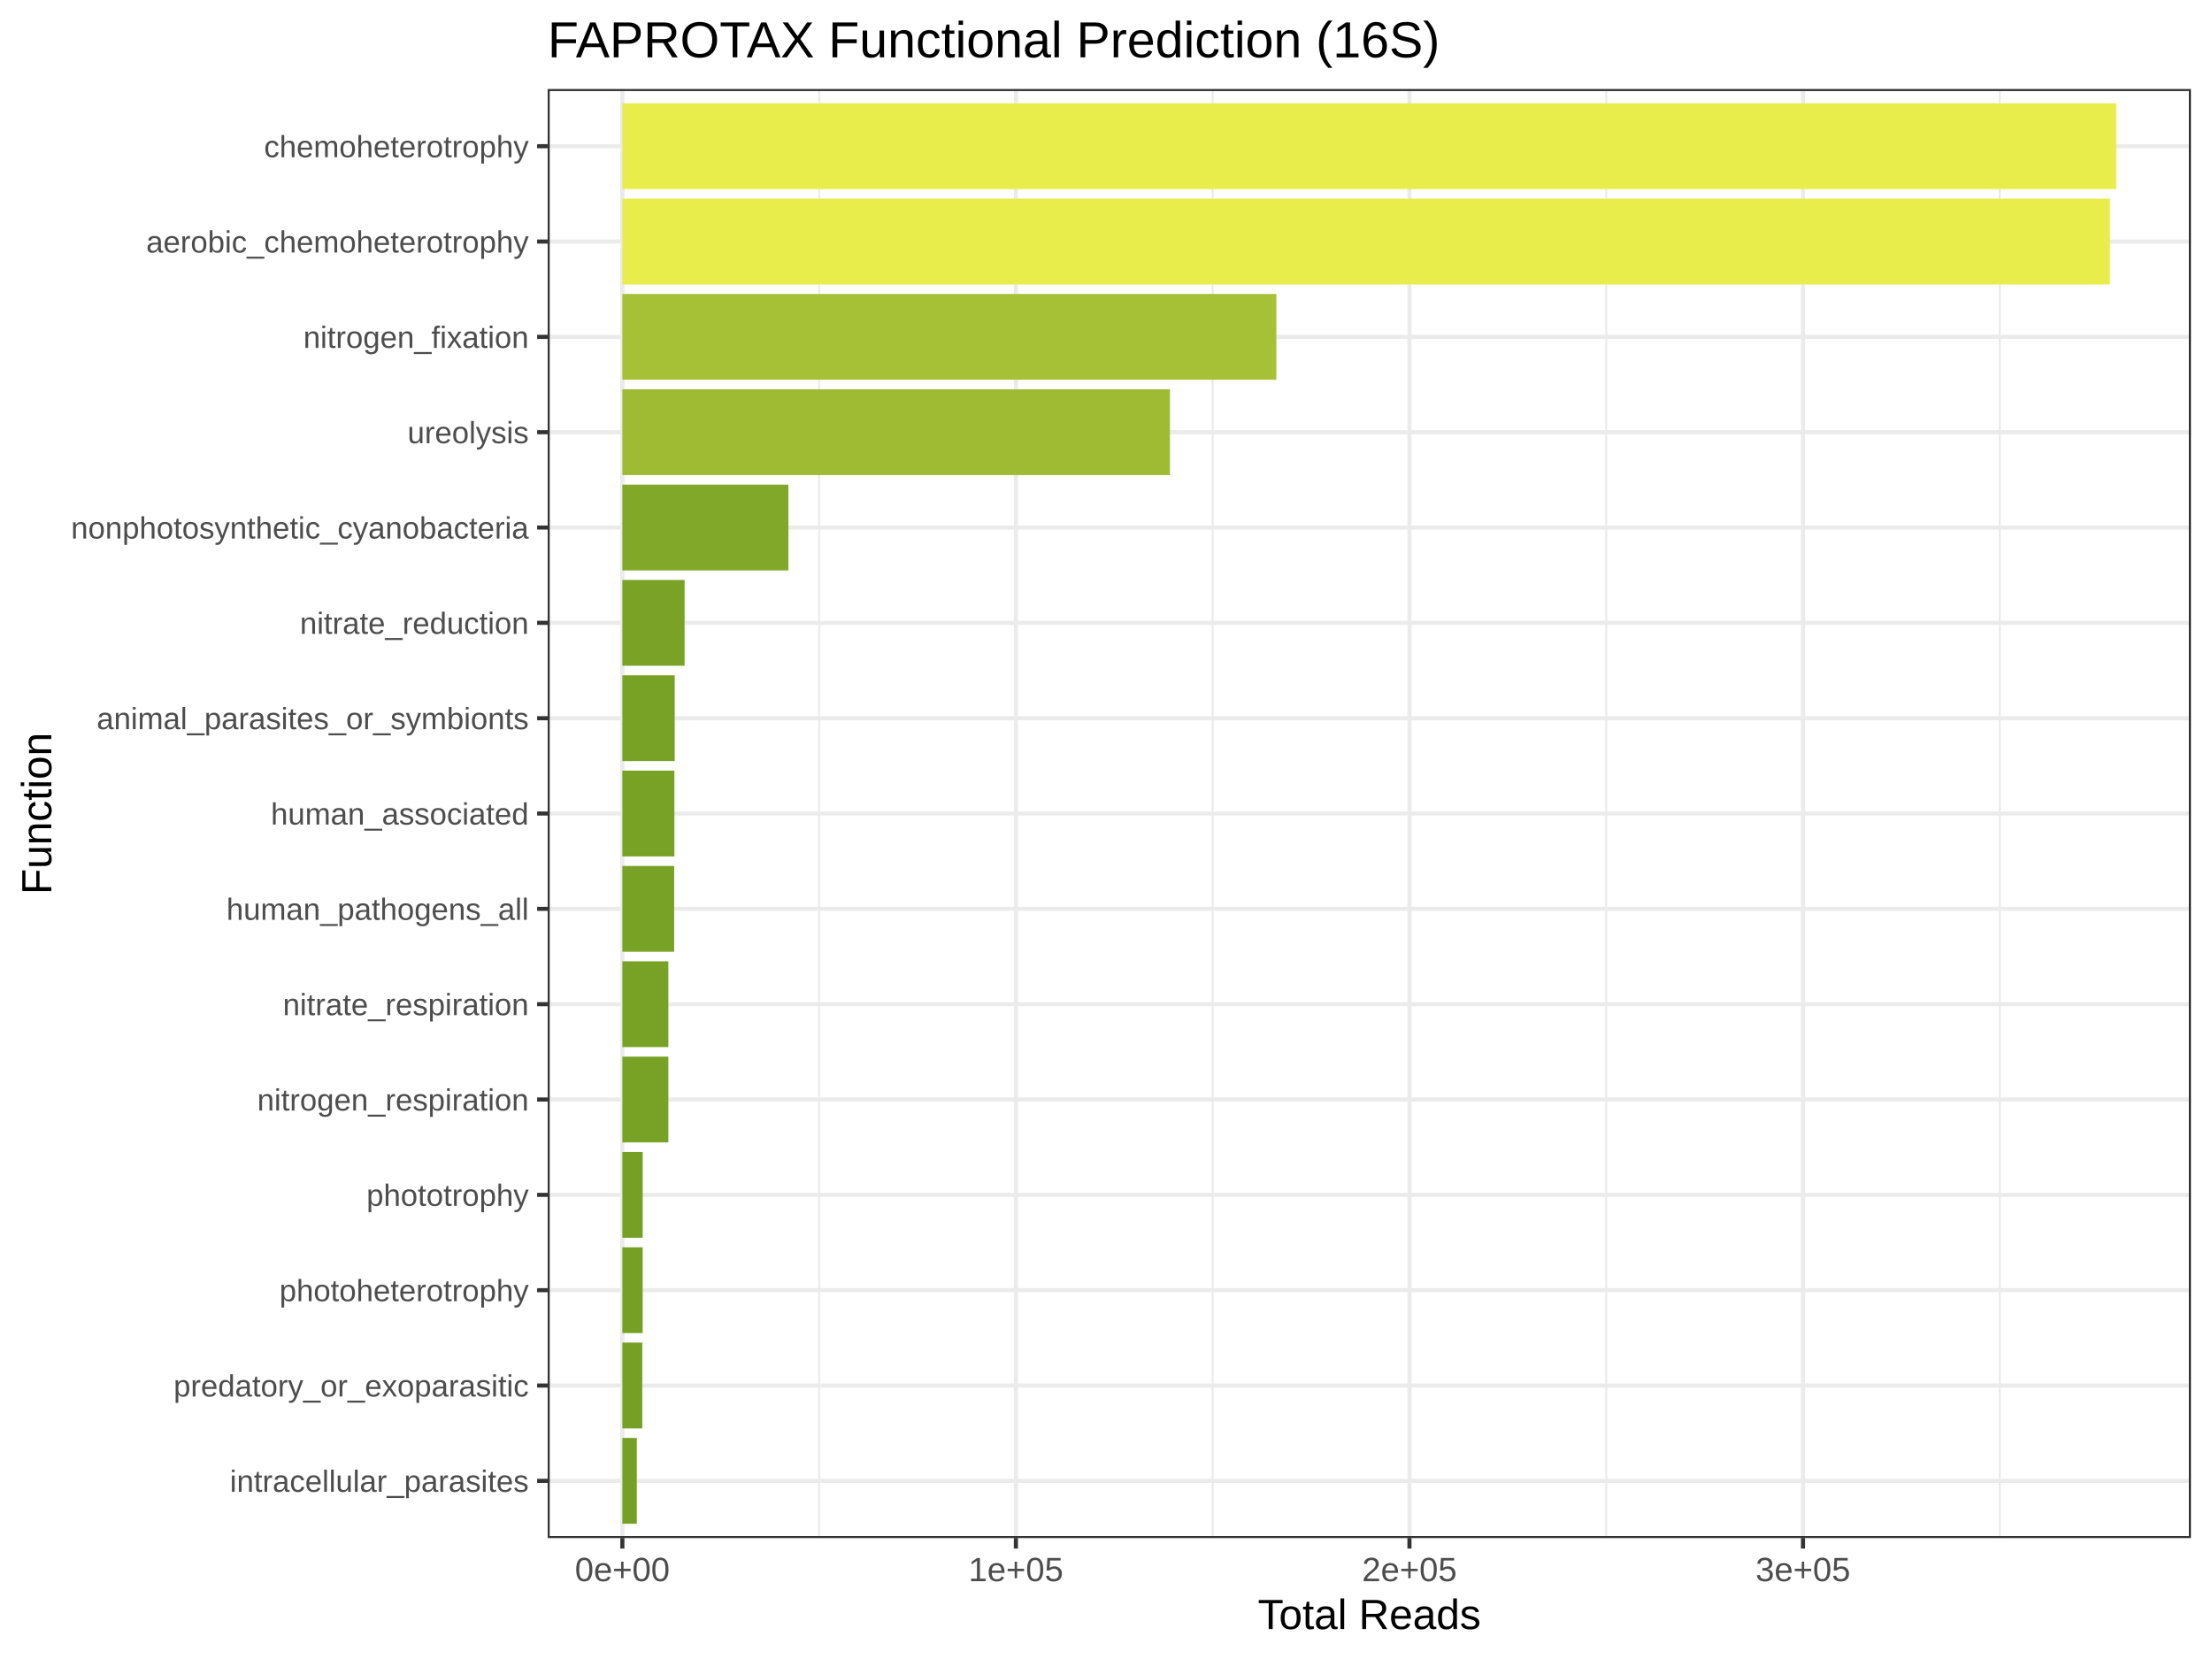
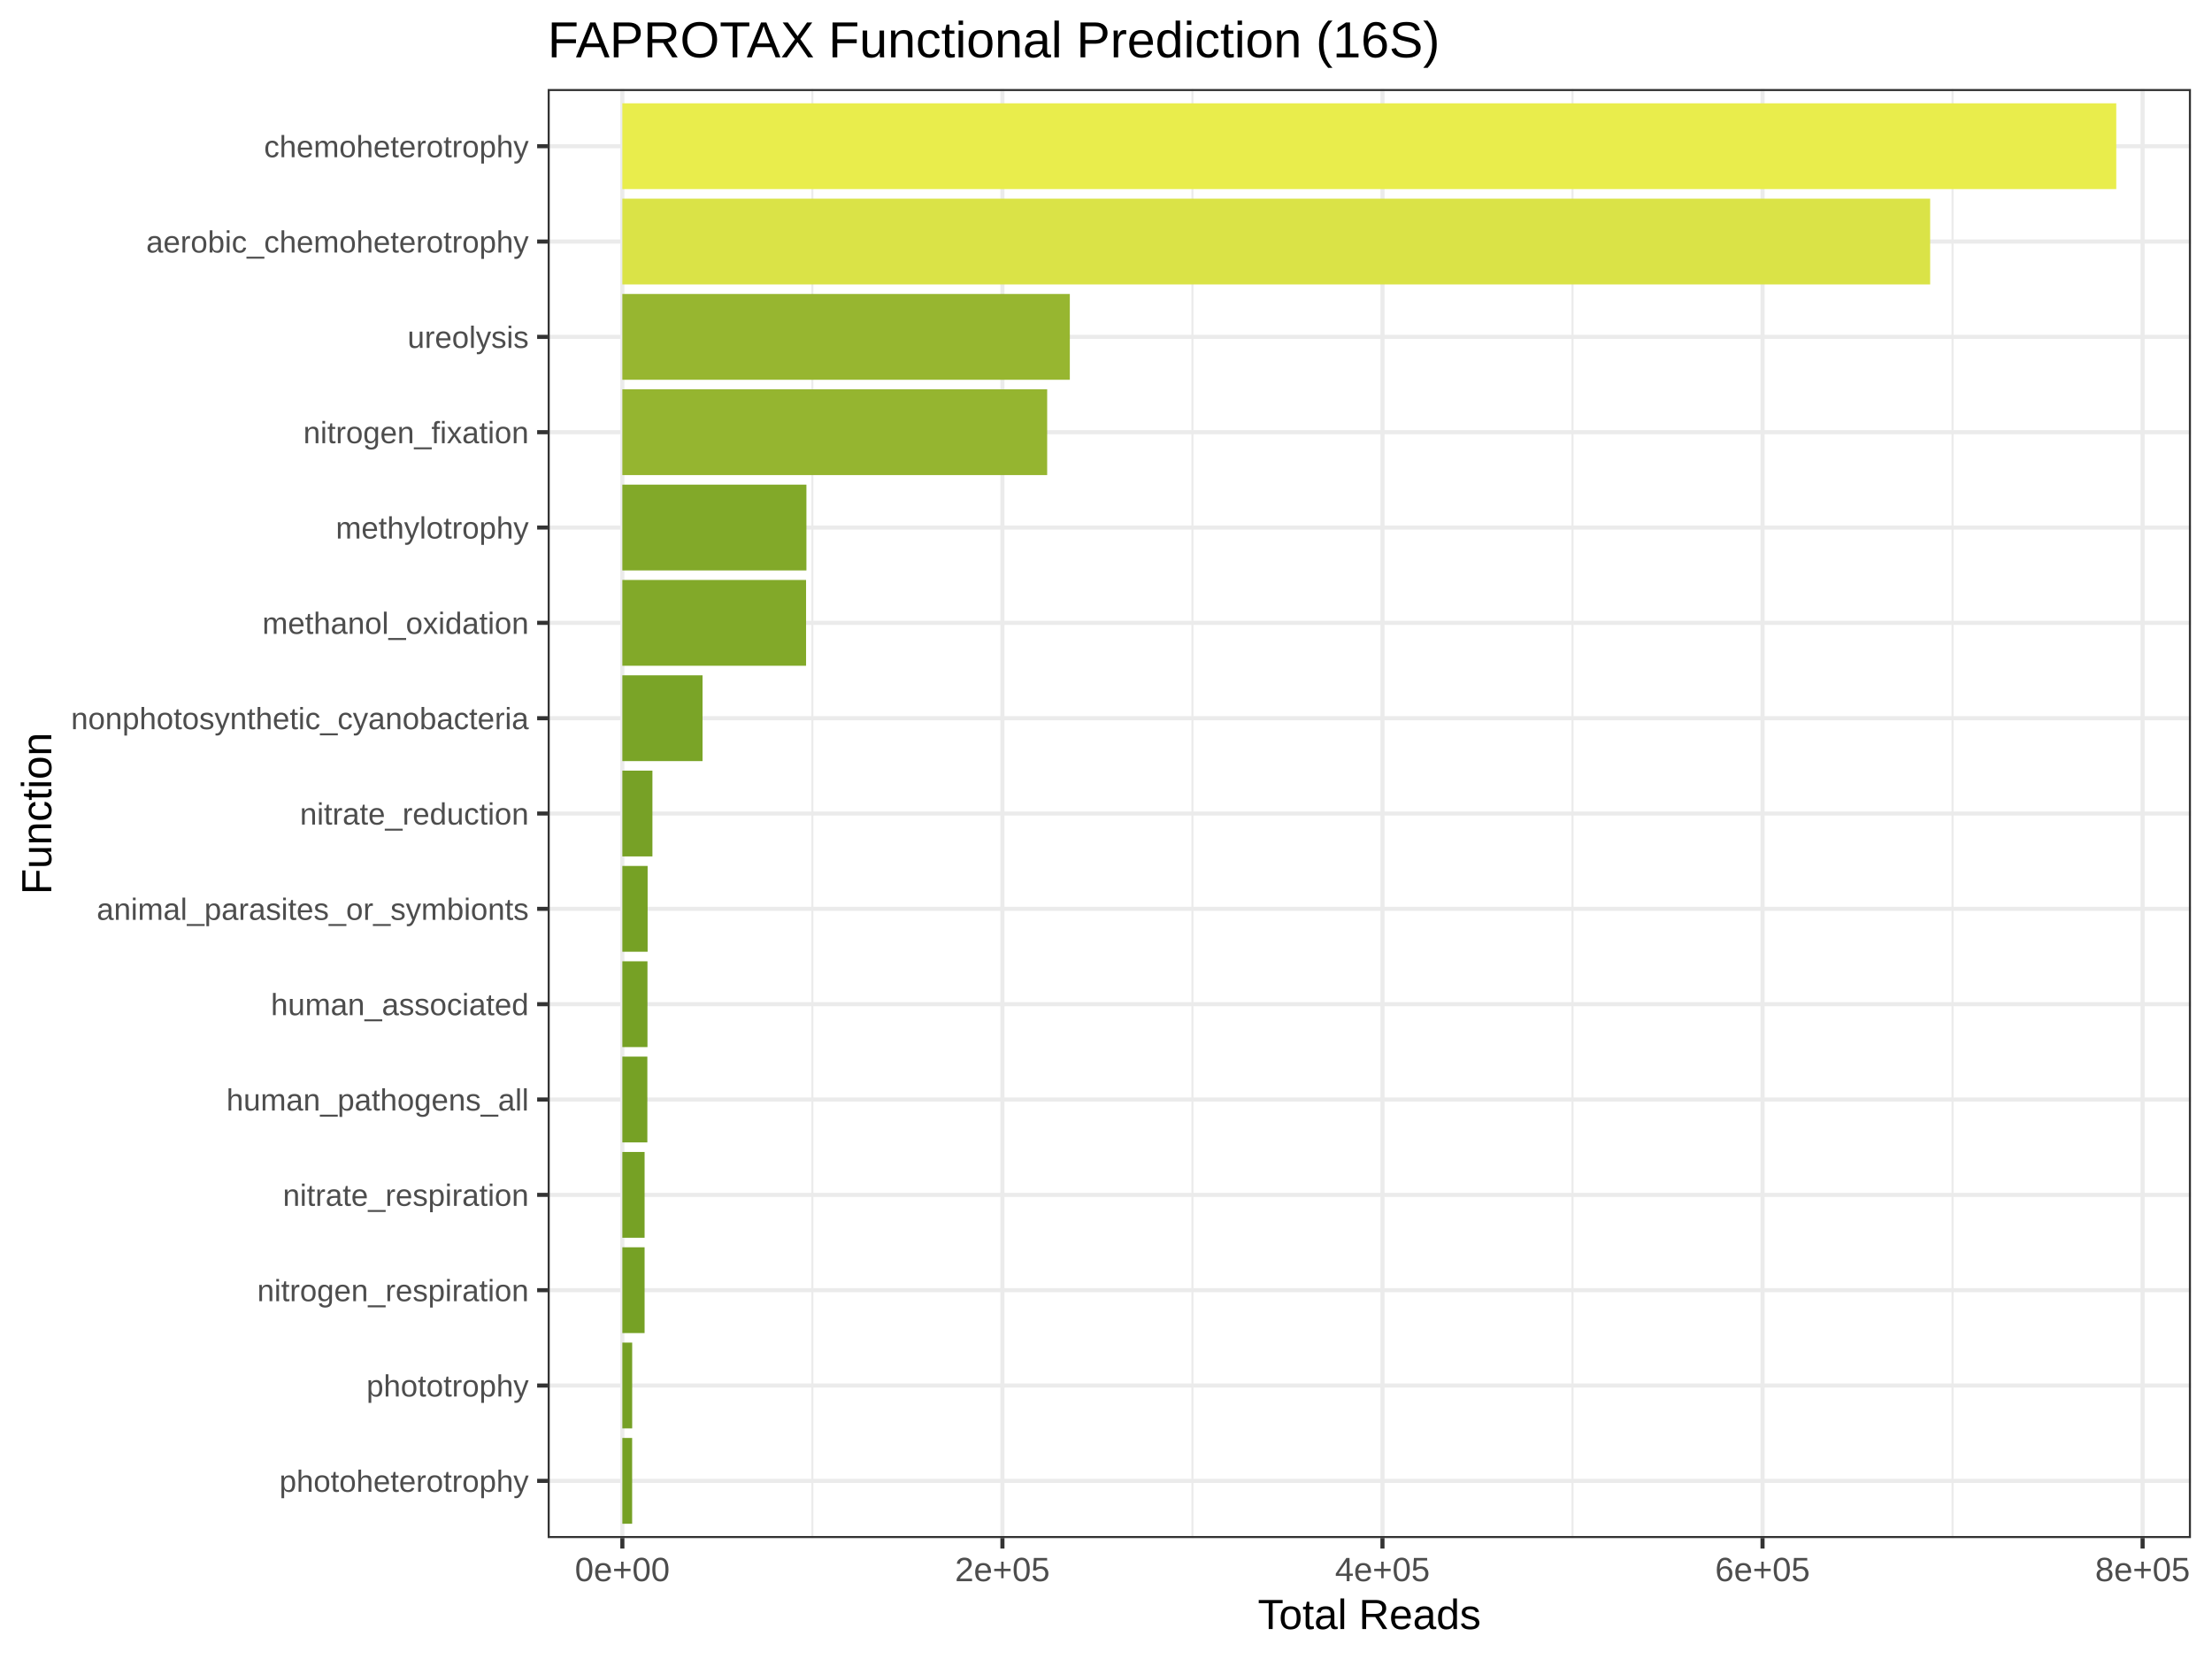
<svg xmlns="http://www.w3.org/2000/svg" width="576.00pt" height="432.00pt" viewBox="0 0 576.00 432.00">
  <g class="svglite">
    <defs>
      <style type="text/css">
    .svglite line, .svglite polyline, .svglite polygon, .svglite path, .svglite rect, .svglite circle {
      fill: none;
      stroke: #000000;
      stroke-linecap: round;
      stroke-linejoin: round;
      stroke-miterlimit: 10.00;
    }
    .svglite text {
      white-space: pre;
    }
    .svglite g.glyphgroup path {
      fill: inherit;
      stroke: none;
    }
  </style>
    </defs>
    <rect width="100%" height="100%" style="stroke: none; fill: #FFFFFF;" />
    <defs>
      <clipPath id="cpMC4wMHw1NzYuMDB8MC4wMHw0MzIuMDA=">
        <rect x="0.00" y="0.00" width="576.00" height="432.00" />
      </clipPath>
    </defs>
    <g clip-path="url(#cpMC4wMHw1NzYuMDB8MC4wMHw0MzIuMDA=)">
      <rect x="0.00" y="0" width="576.00" height="432.00" style="stroke-width: 1.07; stroke: #FFFFFF; fill: #FFFFFF;" />
    </g>
    <defs>
      <clipPath id="cpMTQyLjYxfDU3MC41MnwyMy4xOHw0MDAuNTA=">
        <rect x="142.61" y="23.18" width="427.91" height="377.33" />
      </clipPath>
    </defs>
    <g clip-path="url(#cpMTQyLjYxfDU3MC41MnwyMy4xOHw0MDAuNTA=)">
      <rect x="142.61" y="23.18" width="427.91" height="377.33" style="stroke-width: 1.07; stroke: none; fill: #FFFFFF;" />
-       <polyline points="213.30,400.50 213.30,23.18 " style="stroke-width: 0.53; stroke: #EBEBEB; stroke-linecap: butt;" />
-       <polyline points="315.78,400.50 315.78,23.18 " style="stroke-width: 0.53; stroke: #EBEBEB; stroke-linecap: butt;" />
-       <polyline points="418.26,400.50 418.26,23.18 " style="stroke-width: 0.53; stroke: #EBEBEB; stroke-linecap: butt;" />
-       <polyline points="520.74,400.50 520.74,23.18 " style="stroke-width: 0.53; stroke: #EBEBEB; stroke-linecap: butt;" />
+       <polyline points="211.54,400.50 211.54,23.18 " style="stroke-width: 0.53; stroke: #EBEBEB; stroke-linecap: butt;" />
+       <polyline points="310.51,400.50 310.51,23.18 " style="stroke-width: 0.53; stroke: #EBEBEB; stroke-linecap: butt;" />
+       <polyline points="409.48,400.50 409.48,23.18 " style="stroke-width: 0.53; stroke: #EBEBEB; stroke-linecap: butt;" />
+       <polyline points="508.44,400.50 508.44,23.18 " style="stroke-width: 0.53; stroke: #EBEBEB; stroke-linecap: butt;" />
      <polyline points="142.61,385.61 570.52,385.61 " style="stroke-width: 1.07; stroke: #EBEBEB; stroke-linecap: butt;" />
      <polyline points="142.61,360.79 570.52,360.79 " style="stroke-width: 1.07; stroke: #EBEBEB; stroke-linecap: butt;" />
      <polyline points="142.61,335.96 570.52,335.96 " style="stroke-width: 1.07; stroke: #EBEBEB; stroke-linecap: butt;" />
      <polyline points="142.61,311.14 570.52,311.14 " style="stroke-width: 1.07; stroke: #EBEBEB; stroke-linecap: butt;" />
      <polyline points="142.61,286.31 570.52,286.31 " style="stroke-width: 1.07; stroke: #EBEBEB; stroke-linecap: butt;" />
      <polyline points="142.61,261.49 570.52,261.49 " style="stroke-width: 1.07; stroke: #EBEBEB; stroke-linecap: butt;" />
      <polyline points="142.61,236.66 570.52,236.66 " style="stroke-width: 1.07; stroke: #EBEBEB; stroke-linecap: butt;" />
      <polyline points="142.61,211.84 570.52,211.84 " style="stroke-width: 1.07; stroke: #EBEBEB; stroke-linecap: butt;" />
      <polyline points="142.61,187.02 570.52,187.02 " style="stroke-width: 1.07; stroke: #EBEBEB; stroke-linecap: butt;" />
      <polyline points="142.61,162.19 570.52,162.19 " style="stroke-width: 1.07; stroke: #EBEBEB; stroke-linecap: butt;" />
      <polyline points="142.61,137.37 570.52,137.37 " style="stroke-width: 1.07; stroke: #EBEBEB; stroke-linecap: butt;" />
      <polyline points="142.61,112.54 570.52,112.54 " style="stroke-width: 1.07; stroke: #EBEBEB; stroke-linecap: butt;" />
      <polyline points="142.61,87.72 570.52,87.72 " style="stroke-width: 1.07; stroke: #EBEBEB; stroke-linecap: butt;" />
      <polyline points="142.61,62.90 570.52,62.90 " style="stroke-width: 1.07; stroke: #EBEBEB; stroke-linecap: butt;" />
      <polyline points="142.61,38.07 570.52,38.07 " style="stroke-width: 1.07; stroke: #EBEBEB; stroke-linecap: butt;" />
      <polyline points="162.06,400.50 162.06,23.18 " style="stroke-width: 1.07; stroke: #EBEBEB; stroke-linecap: butt;" />
-       <polyline points="264.54,400.50 264.54,23.18 " style="stroke-width: 1.07; stroke: #EBEBEB; stroke-linecap: butt;" />
-       <polyline points="367.02,400.50 367.02,23.18 " style="stroke-width: 1.07; stroke: #EBEBEB; stroke-linecap: butt;" />
-       <polyline points="469.50,400.50 469.50,23.18 " style="stroke-width: 1.07; stroke: #EBEBEB; stroke-linecap: butt;" />
+       <polyline points="261.03,400.50 261.03,23.18 " style="stroke-width: 1.07; stroke: #EBEBEB; stroke-linecap: butt;" />
+       <polyline points="359.99,400.50 359.99,23.18 " style="stroke-width: 1.07; stroke: #EBEBEB; stroke-linecap: butt;" />
+       <polyline points="458.96,400.50 458.96,23.18 " style="stroke-width: 1.07; stroke: #EBEBEB; stroke-linecap: butt;" />
+       <polyline points="557.93,400.50 557.93,23.18 " style="stroke-width: 1.07; stroke: #EBEBEB; stroke-linecap: butt;" />
      <rect x="162.06" y="26.90" width="389.01" height="22.34" style="stroke-width: 1.07; stroke: none; stroke-linecap: butt; stroke-linejoin: miter; fill: #E9ED4C;" />
-       <rect x="162.06" y="51.73" width="387.37" height="22.34" style="stroke-width: 1.07; stroke: none; stroke-linecap: butt; stroke-linejoin: miter; fill: #E8ED4C;" />
-       <rect x="162.06" y="76.55" width="170.30" height="22.34" style="stroke-width: 1.07; stroke: none; stroke-linecap: butt; stroke-linejoin: miter; fill: #A6C136;" />
-       <rect x="162.06" y="101.37" width="142.59" height="22.34" style="stroke-width: 1.07; stroke: none; stroke-linecap: butt; stroke-linejoin: miter; fill: #9EBB33;" />
-       <rect x="162.06" y="126.20" width="43.24" height="22.34" style="stroke-width: 1.07; stroke: none; stroke-linecap: butt; stroke-linejoin: miter; fill: #81A829;" />
-       <rect x="162.06" y="151.02" width="16.21" height="22.34" style="stroke-width: 1.07; stroke: none; stroke-linecap: butt; stroke-linejoin: miter; fill: #79A226;" />
-       <rect x="162.06" y="175.85" width="13.63" height="22.34" style="stroke-width: 1.07; stroke: none; stroke-linecap: butt; stroke-linejoin: miter; fill: #78A226;" />
-       <rect x="162.06" y="200.67" width="13.55" height="22.34" style="stroke-width: 1.07; stroke: none; stroke-linecap: butt; stroke-linejoin: miter; fill: #78A226;" />
-       <rect x="162.06" y="225.49" width="13.49" height="22.34" style="stroke-width: 1.07; stroke: none; stroke-linecap: butt; stroke-linejoin: miter; fill: #78A226;" />
-       <rect x="162.06" y="250.32" width="11.98" height="22.34" style="stroke-width: 1.07; stroke: none; stroke-linecap: butt; stroke-linejoin: miter; fill: #77A226;" />
-       <rect x="162.06" y="275.14" width="11.98" height="22.34" style="stroke-width: 1.07; stroke: none; stroke-linecap: butt; stroke-linejoin: miter; fill: #77A226;" />
-       <rect x="162.06" y="299.97" width="5.30" height="22.34" style="stroke-width: 1.07; stroke: none; stroke-linecap: butt; stroke-linejoin: miter; fill: #75A025;" />
-       <rect x="162.06" y="324.79" width="5.29" height="22.34" style="stroke-width: 1.07; stroke: none; stroke-linecap: butt; stroke-linejoin: miter; fill: #75A025;" />
-       <rect x="162.06" y="349.61" width="5.19" height="22.34" style="stroke-width: 1.07; stroke: none; stroke-linecap: butt; stroke-linejoin: miter; fill: #75A025;" />
-       <rect x="162.06" y="374.44" width="3.76" height="22.34" style="stroke-width: 1.07; stroke: none; stroke-linecap: butt; stroke-linejoin: miter; fill: #75A025;" />
+       <rect x="162.06" y="51.73" width="340.55" height="22.34" style="stroke-width: 1.07; stroke: none; stroke-linecap: butt; stroke-linejoin: miter; fill: #DAE347;" />
+       <rect x="162.06" y="76.55" width="116.52" height="22.34" style="stroke-width: 1.07; stroke: none; stroke-linecap: butt; stroke-linejoin: miter; fill: #97B630;" />
+       <rect x="162.06" y="101.37" width="110.62" height="22.34" style="stroke-width: 1.07; stroke: none; stroke-linecap: butt; stroke-linejoin: miter; fill: #95B530;" />
+       <rect x="162.06" y="126.20" width="47.93" height="22.34" style="stroke-width: 1.07; stroke: none; stroke-linecap: butt; stroke-linejoin: miter; fill: #82A929;" />
+       <rect x="162.06" y="151.02" width="47.84" height="22.34" style="stroke-width: 1.07; stroke: none; stroke-linecap: butt; stroke-linejoin: miter; fill: #82A929;" />
+       <rect x="162.06" y="175.85" width="20.88" height="22.34" style="stroke-width: 1.07; stroke: none; stroke-linecap: butt; stroke-linejoin: miter; fill: #7AA427;" />
+       <rect x="162.06" y="200.67" width="7.83" height="22.34" style="stroke-width: 1.07; stroke: none; stroke-linecap: butt; stroke-linejoin: miter; fill: #77A126;" />
+       <rect x="162.06" y="225.49" width="6.58" height="22.34" style="stroke-width: 1.07; stroke: none; stroke-linecap: butt; stroke-linejoin: miter; fill: #76A125;" />
+       <rect x="162.06" y="250.32" width="6.54" height="22.34" style="stroke-width: 1.07; stroke: none; stroke-linecap: butt; stroke-linejoin: miter; fill: #76A125;" />
+       <rect x="162.06" y="275.14" width="6.51" height="22.34" style="stroke-width: 1.07; stroke: none; stroke-linecap: butt; stroke-linejoin: miter; fill: #76A125;" />
+       <rect x="162.06" y="299.97" width="5.79" height="22.34" style="stroke-width: 1.07; stroke: none; stroke-linecap: butt; stroke-linejoin: miter; fill: #76A125;" />
+       <rect x="162.06" y="324.79" width="5.79" height="22.34" style="stroke-width: 1.07; stroke: none; stroke-linecap: butt; stroke-linejoin: miter; fill: #76A125;" />
+       <rect x="162.06" y="349.61" width="2.56" height="22.34" style="stroke-width: 1.07; stroke: none; stroke-linecap: butt; stroke-linejoin: miter; fill: #75A025;" />
+       <rect x="162.06" y="374.44" width="2.55" height="22.34" style="stroke-width: 1.07; stroke: none; stroke-linecap: butt; stroke-linejoin: miter; fill: #75A025;" />
      <rect x="142.61" y="23.18" width="427.91" height="377.33" style="stroke-width: 1.07; stroke: #333333;" />
    </g>
    <g clip-path="url(#cpMC4wMHw1NzYuMDB8MC4wMHw0MzIuMDA=)">
-       <text x="137.68" y="388.47" text-anchor="end" style="font-size: 8.00px;fill: #4D4D4D; font-family: &quot;Arial&quot;;" textLength="77.89px" lengthAdjust="spacingAndGlyphs">intracellular_parasites</text>
-       <text x="137.68" y="363.65" text-anchor="end" style="font-size: 8.00px;fill: #4D4D4D; font-family: &quot;Arial&quot;;" textLength="92.58px" lengthAdjust="spacingAndGlyphs">predatory_or_exoparasitic</text>
-       <text x="137.68" y="338.83" text-anchor="end" style="font-size: 8.00px;fill: #4D4D4D; font-family: &quot;Arial&quot;;" textLength="64.98px" lengthAdjust="spacingAndGlyphs">photoheterotrophy</text>
-       <text x="137.68" y="314.00" text-anchor="end" style="font-size: 8.00px;fill: #4D4D4D; font-family: &quot;Arial&quot;;" textLength="42.28px" lengthAdjust="spacingAndGlyphs">phototrophy</text>
-       <text x="137.68" y="289.18" text-anchor="end" style="font-size: 8.00px;fill: #4D4D4D; font-family: &quot;Arial&quot;;" textLength="70.78px" lengthAdjust="spacingAndGlyphs">nitrogen_respiration</text>
-       <text x="137.68" y="264.35" text-anchor="end" style="font-size: 8.00px;fill: #4D4D4D; font-family: &quot;Arial&quot;;" textLength="64.09px" lengthAdjust="spacingAndGlyphs">nitrate_respiration</text>
-       <text x="137.68" y="239.53" text-anchor="end" style="font-size: 8.00px;fill: #4D4D4D; font-family: &quot;Arial&quot;;" textLength="78.80px" lengthAdjust="spacingAndGlyphs">human_pathogens_all</text>
-       <text x="137.68" y="214.71" text-anchor="end" style="font-size: 8.00px;fill: #4D4D4D; font-family: &quot;Arial&quot;;" textLength="67.20px" lengthAdjust="spacingAndGlyphs">human_associated</text>
-       <text x="137.68" y="189.88" text-anchor="end" style="font-size: 8.00px;fill: #4D4D4D; font-family: &quot;Arial&quot;;" textLength="112.59px" lengthAdjust="spacingAndGlyphs">animal_parasites_or_symbionts</text>
-       <text x="137.68" y="165.06" text-anchor="end" style="font-size: 8.00px;fill: #4D4D4D; font-family: &quot;Arial&quot;;" textLength="59.64px" lengthAdjust="spacingAndGlyphs">nitrate_reduction</text>
-       <text x="137.68" y="140.23" text-anchor="end" style="font-size: 8.00px;fill: #4D4D4D; font-family: &quot;Arial&quot;;" textLength="119.27px" lengthAdjust="spacingAndGlyphs">nonphotosynthetic_cyanobacteria</text>
-       <text x="137.68" y="115.41" text-anchor="end" style="font-size: 8.00px;fill: #4D4D4D; font-family: &quot;Arial&quot;;" textLength="31.59px" lengthAdjust="spacingAndGlyphs">ureolysis</text>
-       <text x="137.68" y="90.59" text-anchor="end" style="font-size: 8.00px;fill: #4D4D4D; font-family: &quot;Arial&quot;;" textLength="58.75px" lengthAdjust="spacingAndGlyphs">nitrogen_fixation</text>
+       <text x="137.68" y="388.47" text-anchor="end" style="font-size: 8.00px;fill: #4D4D4D; font-family: &quot;Arial&quot;;" textLength="64.98px" lengthAdjust="spacingAndGlyphs">photoheterotrophy</text>
+       <text x="137.68" y="363.65" text-anchor="end" style="font-size: 8.00px;fill: #4D4D4D; font-family: &quot;Arial&quot;;" textLength="42.28px" lengthAdjust="spacingAndGlyphs">phototrophy</text>
+       <text x="137.68" y="338.83" text-anchor="end" style="font-size: 8.00px;fill: #4D4D4D; font-family: &quot;Arial&quot;;" textLength="70.78px" lengthAdjust="spacingAndGlyphs">nitrogen_respiration</text>
+       <text x="137.68" y="314.00" text-anchor="end" style="font-size: 8.00px;fill: #4D4D4D; font-family: &quot;Arial&quot;;" textLength="64.09px" lengthAdjust="spacingAndGlyphs">nitrate_respiration</text>
+       <text x="137.68" y="289.18" text-anchor="end" style="font-size: 8.00px;fill: #4D4D4D; font-family: &quot;Arial&quot;;" textLength="78.80px" lengthAdjust="spacingAndGlyphs">human_pathogens_all</text>
+       <text x="137.68" y="264.35" text-anchor="end" style="font-size: 8.00px;fill: #4D4D4D; font-family: &quot;Arial&quot;;" textLength="67.20px" lengthAdjust="spacingAndGlyphs">human_associated</text>
+       <text x="137.68" y="239.53" text-anchor="end" style="font-size: 8.00px;fill: #4D4D4D; font-family: &quot;Arial&quot;;" textLength="112.59px" lengthAdjust="spacingAndGlyphs">animal_parasites_or_symbionts</text>
+       <text x="137.68" y="214.71" text-anchor="end" style="font-size: 8.00px;fill: #4D4D4D; font-family: &quot;Arial&quot;;" textLength="59.64px" lengthAdjust="spacingAndGlyphs">nitrate_reduction</text>
+       <text x="137.68" y="189.88" text-anchor="end" style="font-size: 8.00px;fill: #4D4D4D; font-family: &quot;Arial&quot;;" textLength="119.27px" lengthAdjust="spacingAndGlyphs">nonphotosynthetic_cyanobacteria</text>
+       <text x="137.68" y="165.06" text-anchor="end" style="font-size: 8.00px;fill: #4D4D4D; font-family: &quot;Arial&quot;;" textLength="69.44px" lengthAdjust="spacingAndGlyphs">methanol_oxidation</text>
+       <text x="137.68" y="140.23" text-anchor="end" style="font-size: 8.00px;fill: #4D4D4D; font-family: &quot;Arial&quot;;" textLength="50.28px" lengthAdjust="spacingAndGlyphs">methylotrophy</text>
+       <text x="137.68" y="115.41" text-anchor="end" style="font-size: 8.00px;fill: #4D4D4D; font-family: &quot;Arial&quot;;" textLength="58.75px" lengthAdjust="spacingAndGlyphs">nitrogen_fixation</text>
+       <text x="137.68" y="90.59" text-anchor="end" style="font-size: 8.00px;fill: #4D4D4D; font-family: &quot;Arial&quot;;" textLength="31.59px" lengthAdjust="spacingAndGlyphs">ureolysis</text>
      <text x="137.68" y="65.76" text-anchor="end" style="font-size: 8.00px;fill: #4D4D4D; font-family: &quot;Arial&quot;;" textLength="99.70px" lengthAdjust="spacingAndGlyphs">aerobic_chemoheterotrophy</text>
      <text x="137.68" y="40.94" text-anchor="end" style="font-size: 8.00px;fill: #4D4D4D; font-family: &quot;Arial&quot;;" textLength="68.98px" lengthAdjust="spacingAndGlyphs">chemoheterotrophy</text>
      <polyline points="139.87,385.61 142.61,385.61 " style="stroke-width: 1.07; stroke: #333333; stroke-linecap: butt;" />
      <polyline points="139.87,360.79 142.61,360.79 " style="stroke-width: 1.07; stroke: #333333; stroke-linecap: butt;" />
      <polyline points="139.87,335.96 142.61,335.96 " style="stroke-width: 1.07; stroke: #333333; stroke-linecap: butt;" />
      <polyline points="139.87,311.14 142.61,311.14 " style="stroke-width: 1.07; stroke: #333333; stroke-linecap: butt;" />
      <polyline points="139.87,286.31 142.61,286.31 " style="stroke-width: 1.07; stroke: #333333; stroke-linecap: butt;" />
      <polyline points="139.87,261.49 142.61,261.49 " style="stroke-width: 1.07; stroke: #333333; stroke-linecap: butt;" />
      <polyline points="139.87,236.66 142.61,236.66 " style="stroke-width: 1.07; stroke: #333333; stroke-linecap: butt;" />
      <polyline points="139.87,211.84 142.61,211.84 " style="stroke-width: 1.07; stroke: #333333; stroke-linecap: butt;" />
      <polyline points="139.87,187.02 142.61,187.02 " style="stroke-width: 1.07; stroke: #333333; stroke-linecap: butt;" />
      <polyline points="139.87,162.19 142.61,162.19 " style="stroke-width: 1.07; stroke: #333333; stroke-linecap: butt;" />
      <polyline points="139.87,137.37 142.61,137.37 " style="stroke-width: 1.07; stroke: #333333; stroke-linecap: butt;" />
      <polyline points="139.87,112.54 142.61,112.54 " style="stroke-width: 1.07; stroke: #333333; stroke-linecap: butt;" />
      <polyline points="139.87,87.72 142.61,87.72 " style="stroke-width: 1.07; stroke: #333333; stroke-linecap: butt;" />
      <polyline points="139.87,62.90 142.61,62.90 " style="stroke-width: 1.07; stroke: #333333; stroke-linecap: butt;" />
      <polyline points="139.87,38.07 142.61,38.07 " style="stroke-width: 1.07; stroke: #333333; stroke-linecap: butt;" />
      <polyline points="162.06,403.24 162.06,400.50 " style="stroke-width: 1.07; stroke: #333333; stroke-linecap: butt;" />
-       <polyline points="264.54,403.24 264.54,400.50 " style="stroke-width: 1.07; stroke: #333333; stroke-linecap: butt;" />
-       <polyline points="367.02,403.24 367.02,400.50 " style="stroke-width: 1.07; stroke: #333333; stroke-linecap: butt;" />
-       <polyline points="469.50,403.24 469.50,400.50 " style="stroke-width: 1.07; stroke: #333333; stroke-linecap: butt;" />
+       <polyline points="261.03,403.24 261.03,400.50 " style="stroke-width: 1.07; stroke: #333333; stroke-linecap: butt;" />
+       <polyline points="359.99,403.24 359.99,400.50 " style="stroke-width: 1.07; stroke: #333333; stroke-linecap: butt;" />
+       <polyline points="458.96,403.24 458.96,400.50 " style="stroke-width: 1.07; stroke: #333333; stroke-linecap: butt;" />
+       <polyline points="557.93,403.24 557.93,400.50 " style="stroke-width: 1.07; stroke: #333333; stroke-linecap: butt;" />
      <text x="162.06" y="411.74" text-anchor="middle" style="font-size: 8.80px;fill: #4D4D4D; font-family: &quot;Arial&quot;;" textLength="24.70px" lengthAdjust="spacingAndGlyphs">0e+00</text>
-       <text x="264.54" y="411.74" text-anchor="middle" style="font-size: 8.80px;fill: #4D4D4D; font-family: &quot;Arial&quot;;" textLength="24.70px" lengthAdjust="spacingAndGlyphs">1e+05</text>
-       <text x="367.02" y="411.74" text-anchor="middle" style="font-size: 8.80px;fill: #4D4D4D; font-family: &quot;Arial&quot;;" textLength="24.70px" lengthAdjust="spacingAndGlyphs">2e+05</text>
-       <text x="469.50" y="411.74" text-anchor="middle" style="font-size: 8.80px;fill: #4D4D4D; font-family: &quot;Arial&quot;;" textLength="24.70px" lengthAdjust="spacingAndGlyphs">3e+05</text>
+       <text x="261.03" y="411.74" text-anchor="middle" style="font-size: 8.80px;fill: #4D4D4D; font-family: &quot;Arial&quot;;" textLength="24.70px" lengthAdjust="spacingAndGlyphs">2e+05</text>
+       <text x="359.99" y="411.74" text-anchor="middle" style="font-size: 8.80px;fill: #4D4D4D; font-family: &quot;Arial&quot;;" textLength="24.70px" lengthAdjust="spacingAndGlyphs">4e+05</text>
+       <text x="458.96" y="411.74" text-anchor="middle" style="font-size: 8.80px;fill: #4D4D4D; font-family: &quot;Arial&quot;;" textLength="24.70px" lengthAdjust="spacingAndGlyphs">6e+05</text>
+       <text x="557.93" y="411.74" text-anchor="middle" style="font-size: 8.80px;fill: #4D4D4D; font-family: &quot;Arial&quot;;" textLength="24.70px" lengthAdjust="spacingAndGlyphs">8e+05</text>
      <text x="356.57" y="424.20" text-anchor="middle" style="font-size: 11.00px; font-family: &quot;Arial&quot;;" textLength="58.12px" lengthAdjust="spacingAndGlyphs">Total Reads</text>
      <text transform="translate(13.36,211.84) rotate(-90)" text-anchor="middle" style="font-size: 11.00px; font-family: &quot;Arial&quot;;" textLength="42.22px" lengthAdjust="spacingAndGlyphs">Function</text>
      <text x="142.61" y="14.93" style="font-size: 13.20px; font-family: &quot;Arial&quot;;" textLength="232.03px" lengthAdjust="spacingAndGlyphs">FAPROTAX Functional Prediction (16S)</text>
    </g>
  </g>
</svg>
